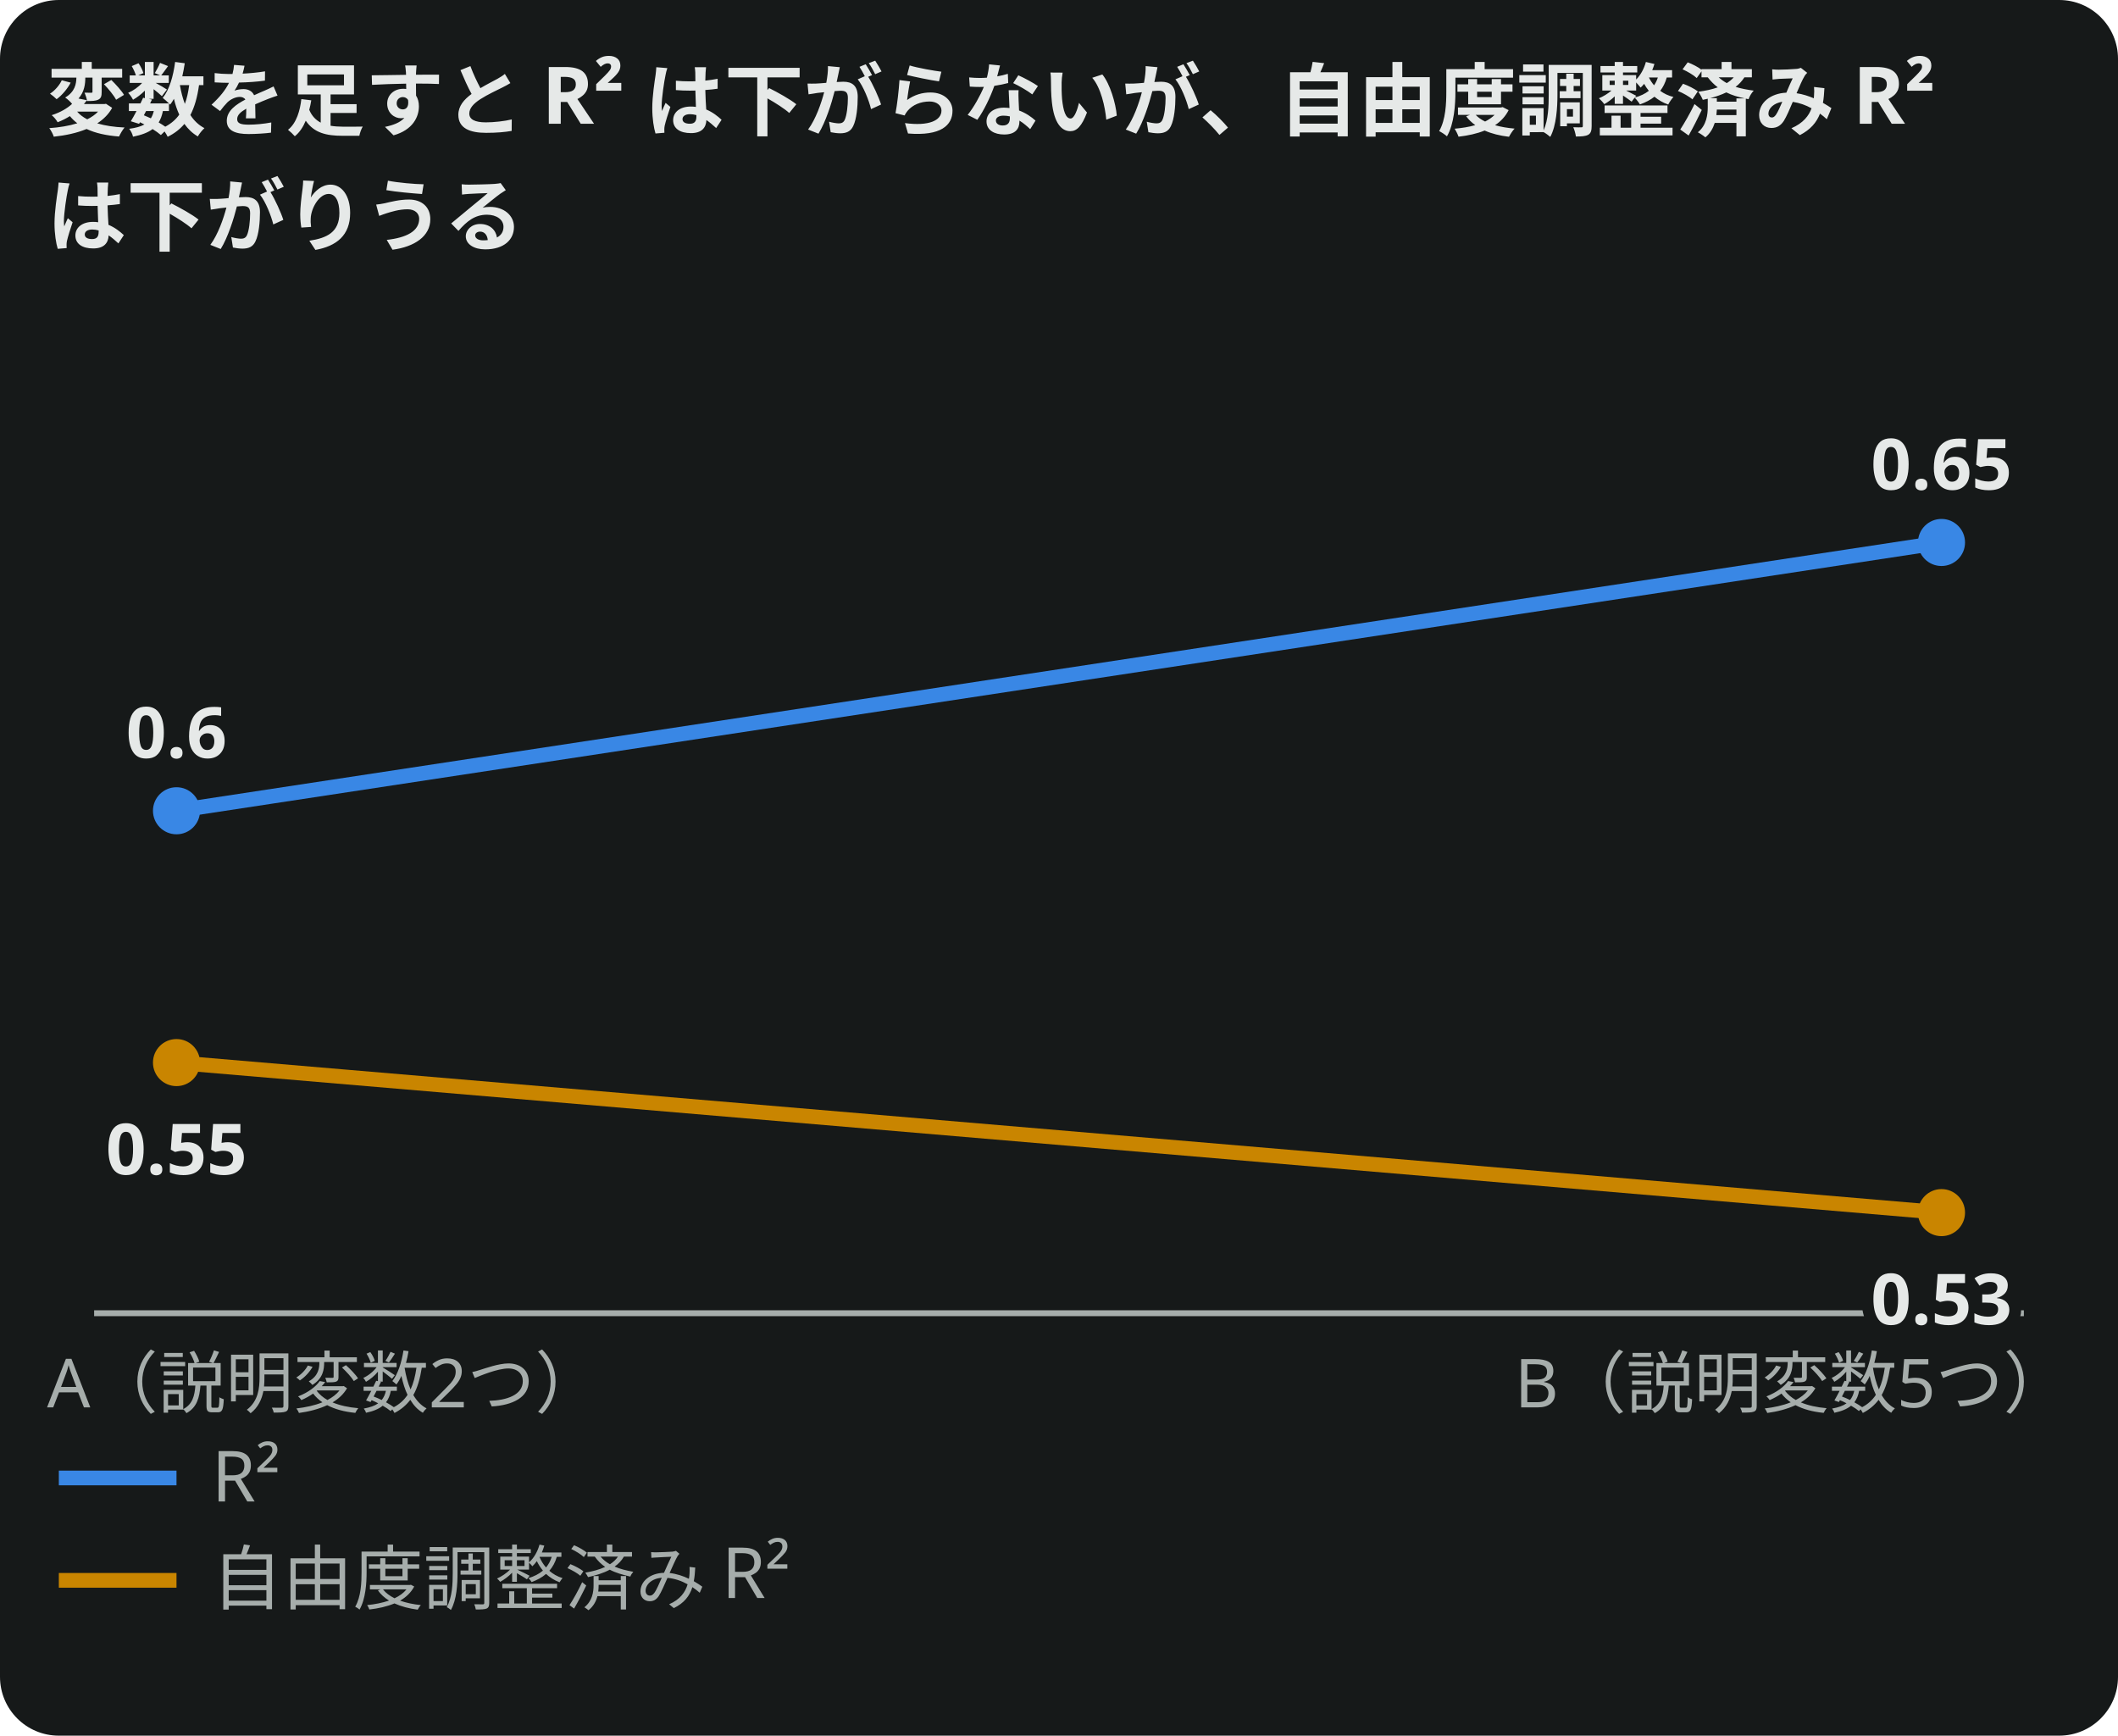
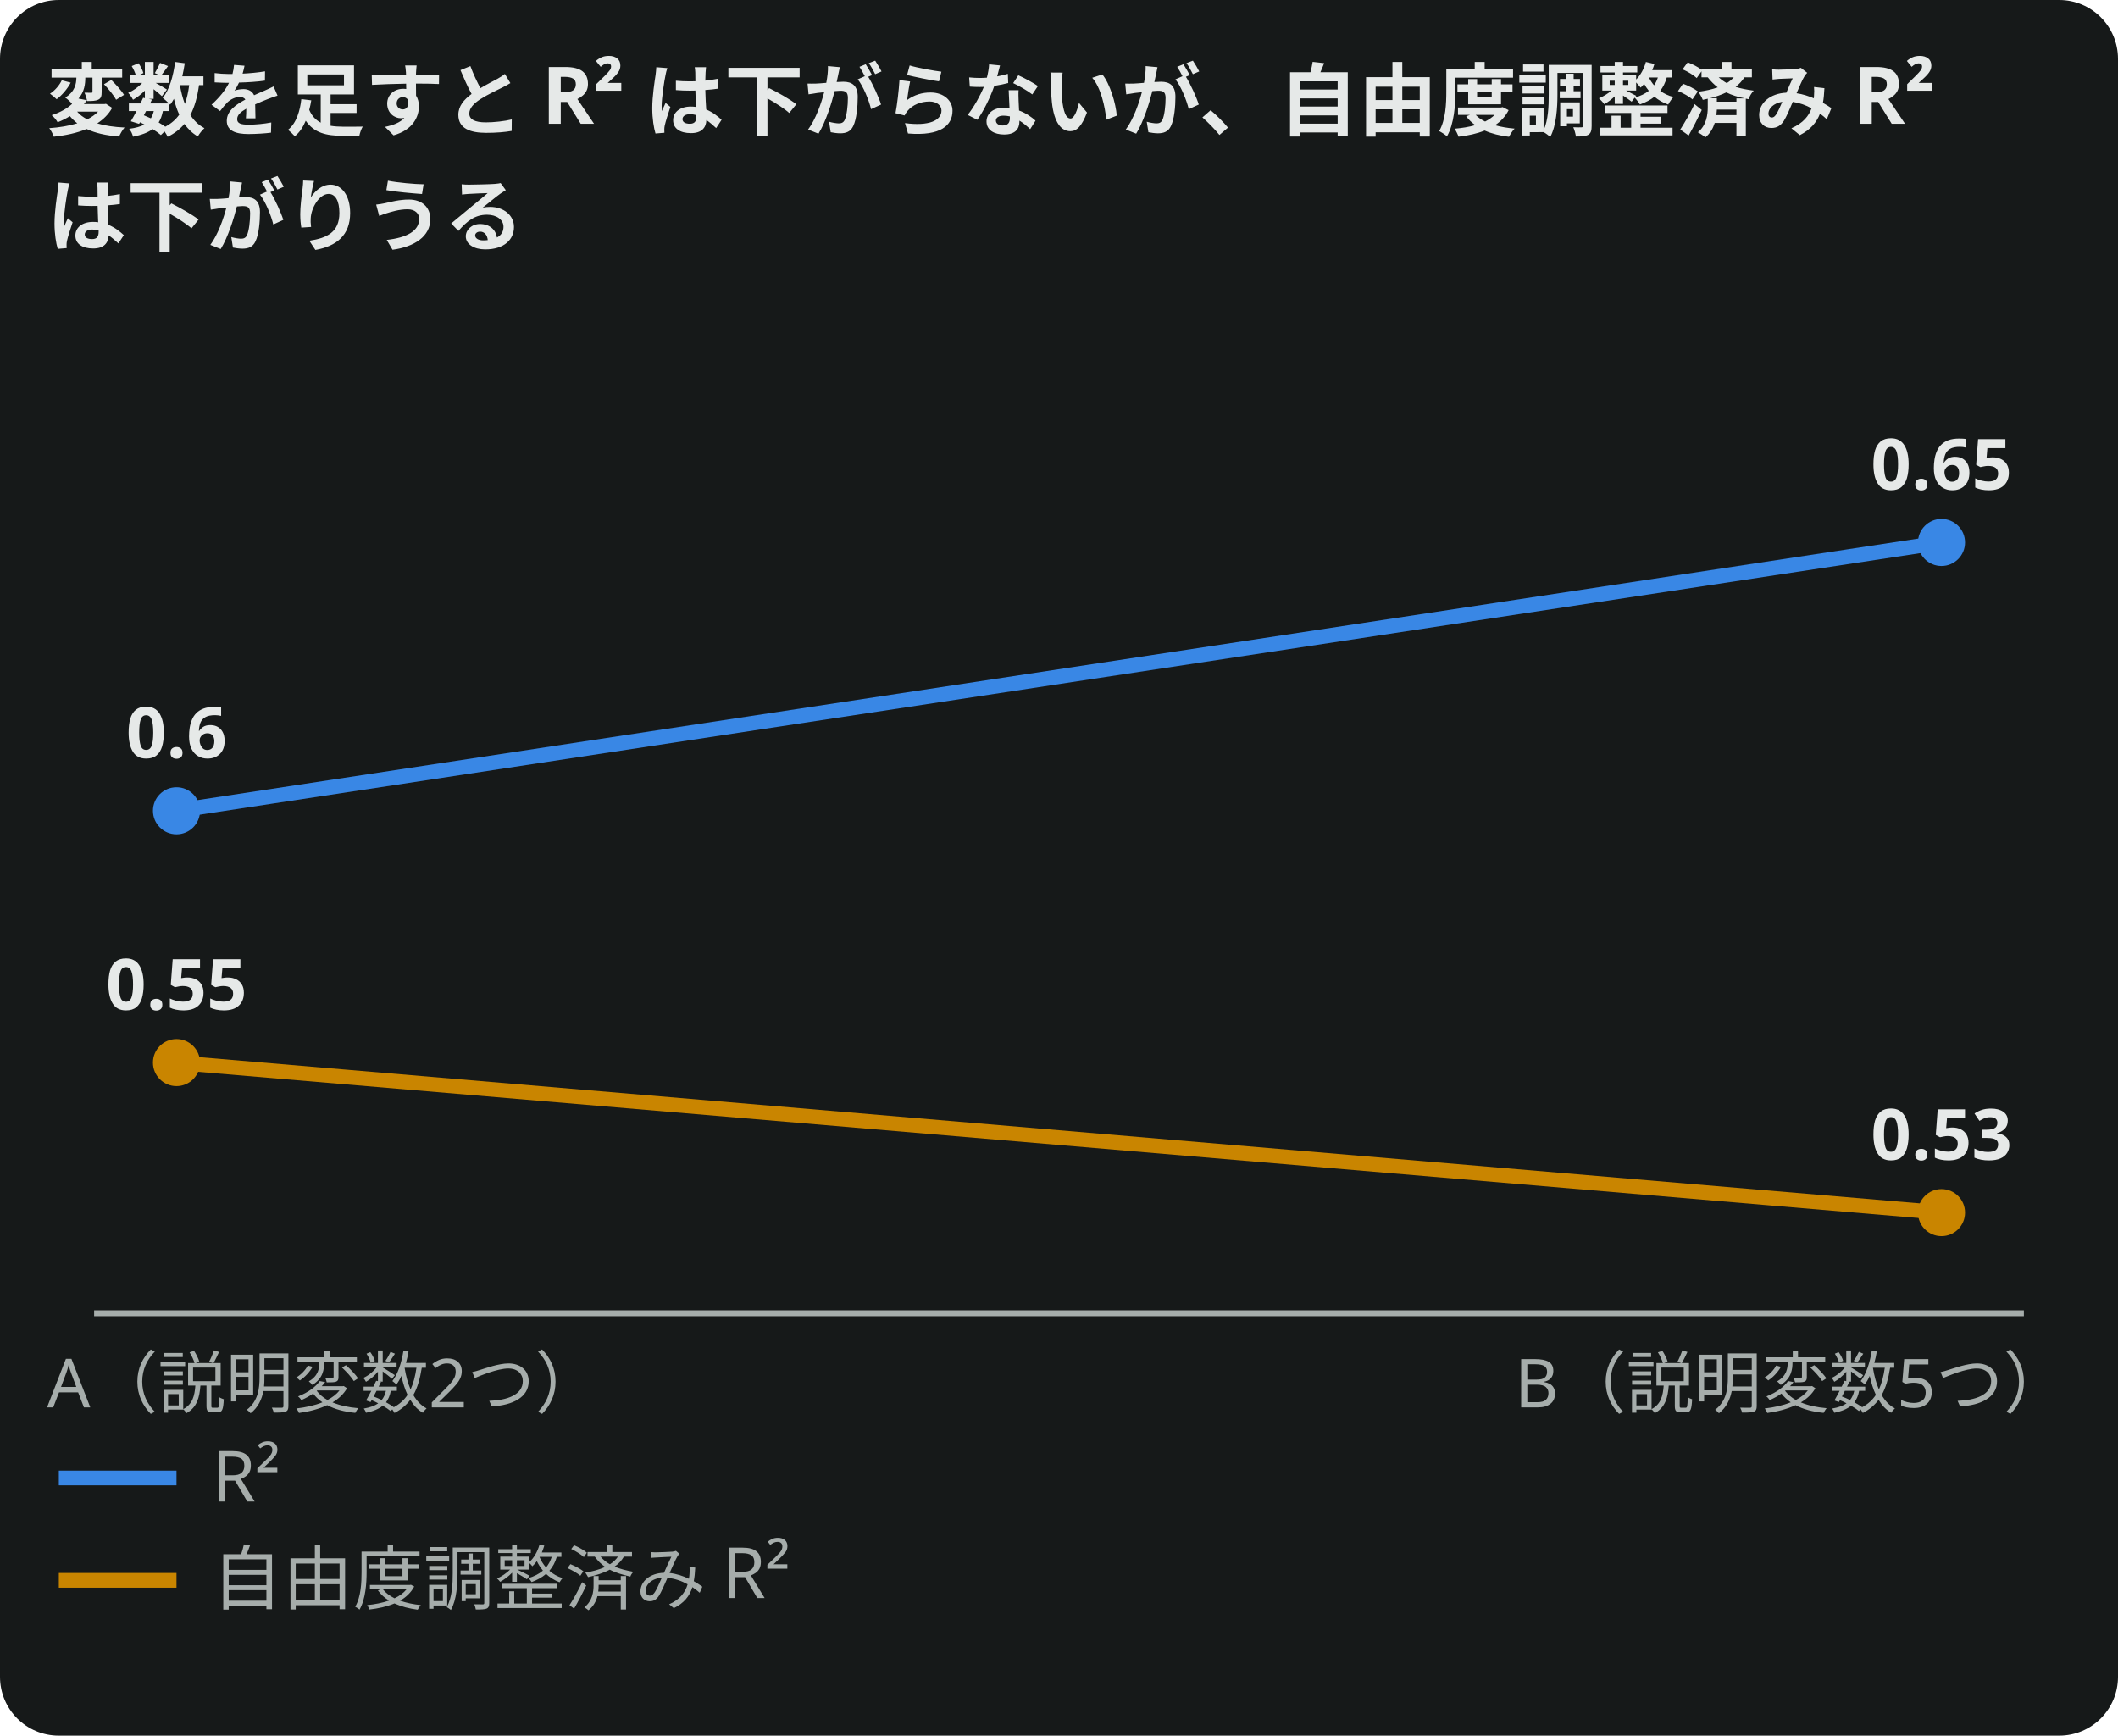
<svg xmlns="http://www.w3.org/2000/svg" viewBox="0 0 360 295" width="360" height="295" font-family="sans-serif" role="img" aria-label="折れ線（A（説明変数2つ）・B（説明変数5つ））">
  <rect width="360" height="295" rx="10" fill="#161919" />
  <text x="8" y="22" font-size="13.5" fill="#e6e9e8" text-anchor="start" font-weight="bold">変数を足すと R² は下がらないが、自由度調整済み R² </text>
  <text x="8" y="41.6" font-size="13.5" fill="#e6e9e8" text-anchor="start" font-weight="bold">は下がりうる</text>
  <line x1="16" y1="223.2" x2="344" y2="223.2" stroke="#a6adab" stroke-width="1" />
  <polyline points="30,137.8 330,92.2" fill="none" stroke="#3987e5" stroke-width="2.5" stroke-linejoin="round" />
  <circle cx="30" cy="137.8" r="4" fill="#3987e5" />
  <text x="30" y="128.8" font-size="12" fill="#e6e9e8" stroke="#161919" text-anchor="middle" font-weight="bold" stroke-width="4" paint-order="stroke">0.6</text>
  <circle cx="330" cy="92.2" r="4" fill="#3987e5" />
  <text x="330" y="83.2" font-size="12" fill="#e6e9e8" stroke="#161919" text-anchor="middle" font-weight="bold" stroke-width="4" paint-order="stroke">0.65</text>
  <polyline points="30,180.6 330,206.1" fill="none" stroke="#c98500" stroke-width="2.5" stroke-linejoin="round" />
  <circle cx="30" cy="180.6" r="4" fill="#c98500" />
-   <text x="30" y="199.6" font-size="12" fill="#e6e9e8" stroke="#161919" text-anchor="middle" font-weight="bold" stroke-width="4" paint-order="stroke">0.55</text>
+   <text x="30" y="171.6" font-size="12" fill="#e6e9e8" stroke="#161919" text-anchor="middle" font-weight="bold" stroke-width="4" paint-order="stroke">0.55</text>
  <circle cx="330" cy="206.1" r="4" fill="#c98500" />
-   <text x="330" y="225.1" font-size="12" fill="#e6e9e8" stroke="#161919" text-anchor="middle" font-weight="bold" stroke-width="4" paint-order="stroke">0.53</text>
+   <text x="330" y="197.1" font-size="12" fill="#e6e9e8" stroke="#161919" text-anchor="middle" font-weight="bold" stroke-width="4" paint-order="stroke">0.53</text>
  <text x="8" y="239.2" font-size="11.5" fill="#a6adab" text-anchor="start">A（説明変数2つ）</text>
  <text x="352" y="239.2" font-size="11.5" fill="#a6adab" text-anchor="end">B（説明変数5つ）</text>
  <line x1="10" y1="251.2" x2="30" y2="251.2" stroke="#3987e5" stroke-width="2.5" />
  <text x="36" y="255.2" font-size="12" fill="#a6adab" text-anchor="start">R²</text>
  <line x1="10" y1="268.6" x2="30" y2="268.6" stroke="#c98500" stroke-width="2.5" />
  <text x="36" y="272.6" font-size="12" fill="#a6adab" text-anchor="start">自由度調整済み R²</text>
</svg>
